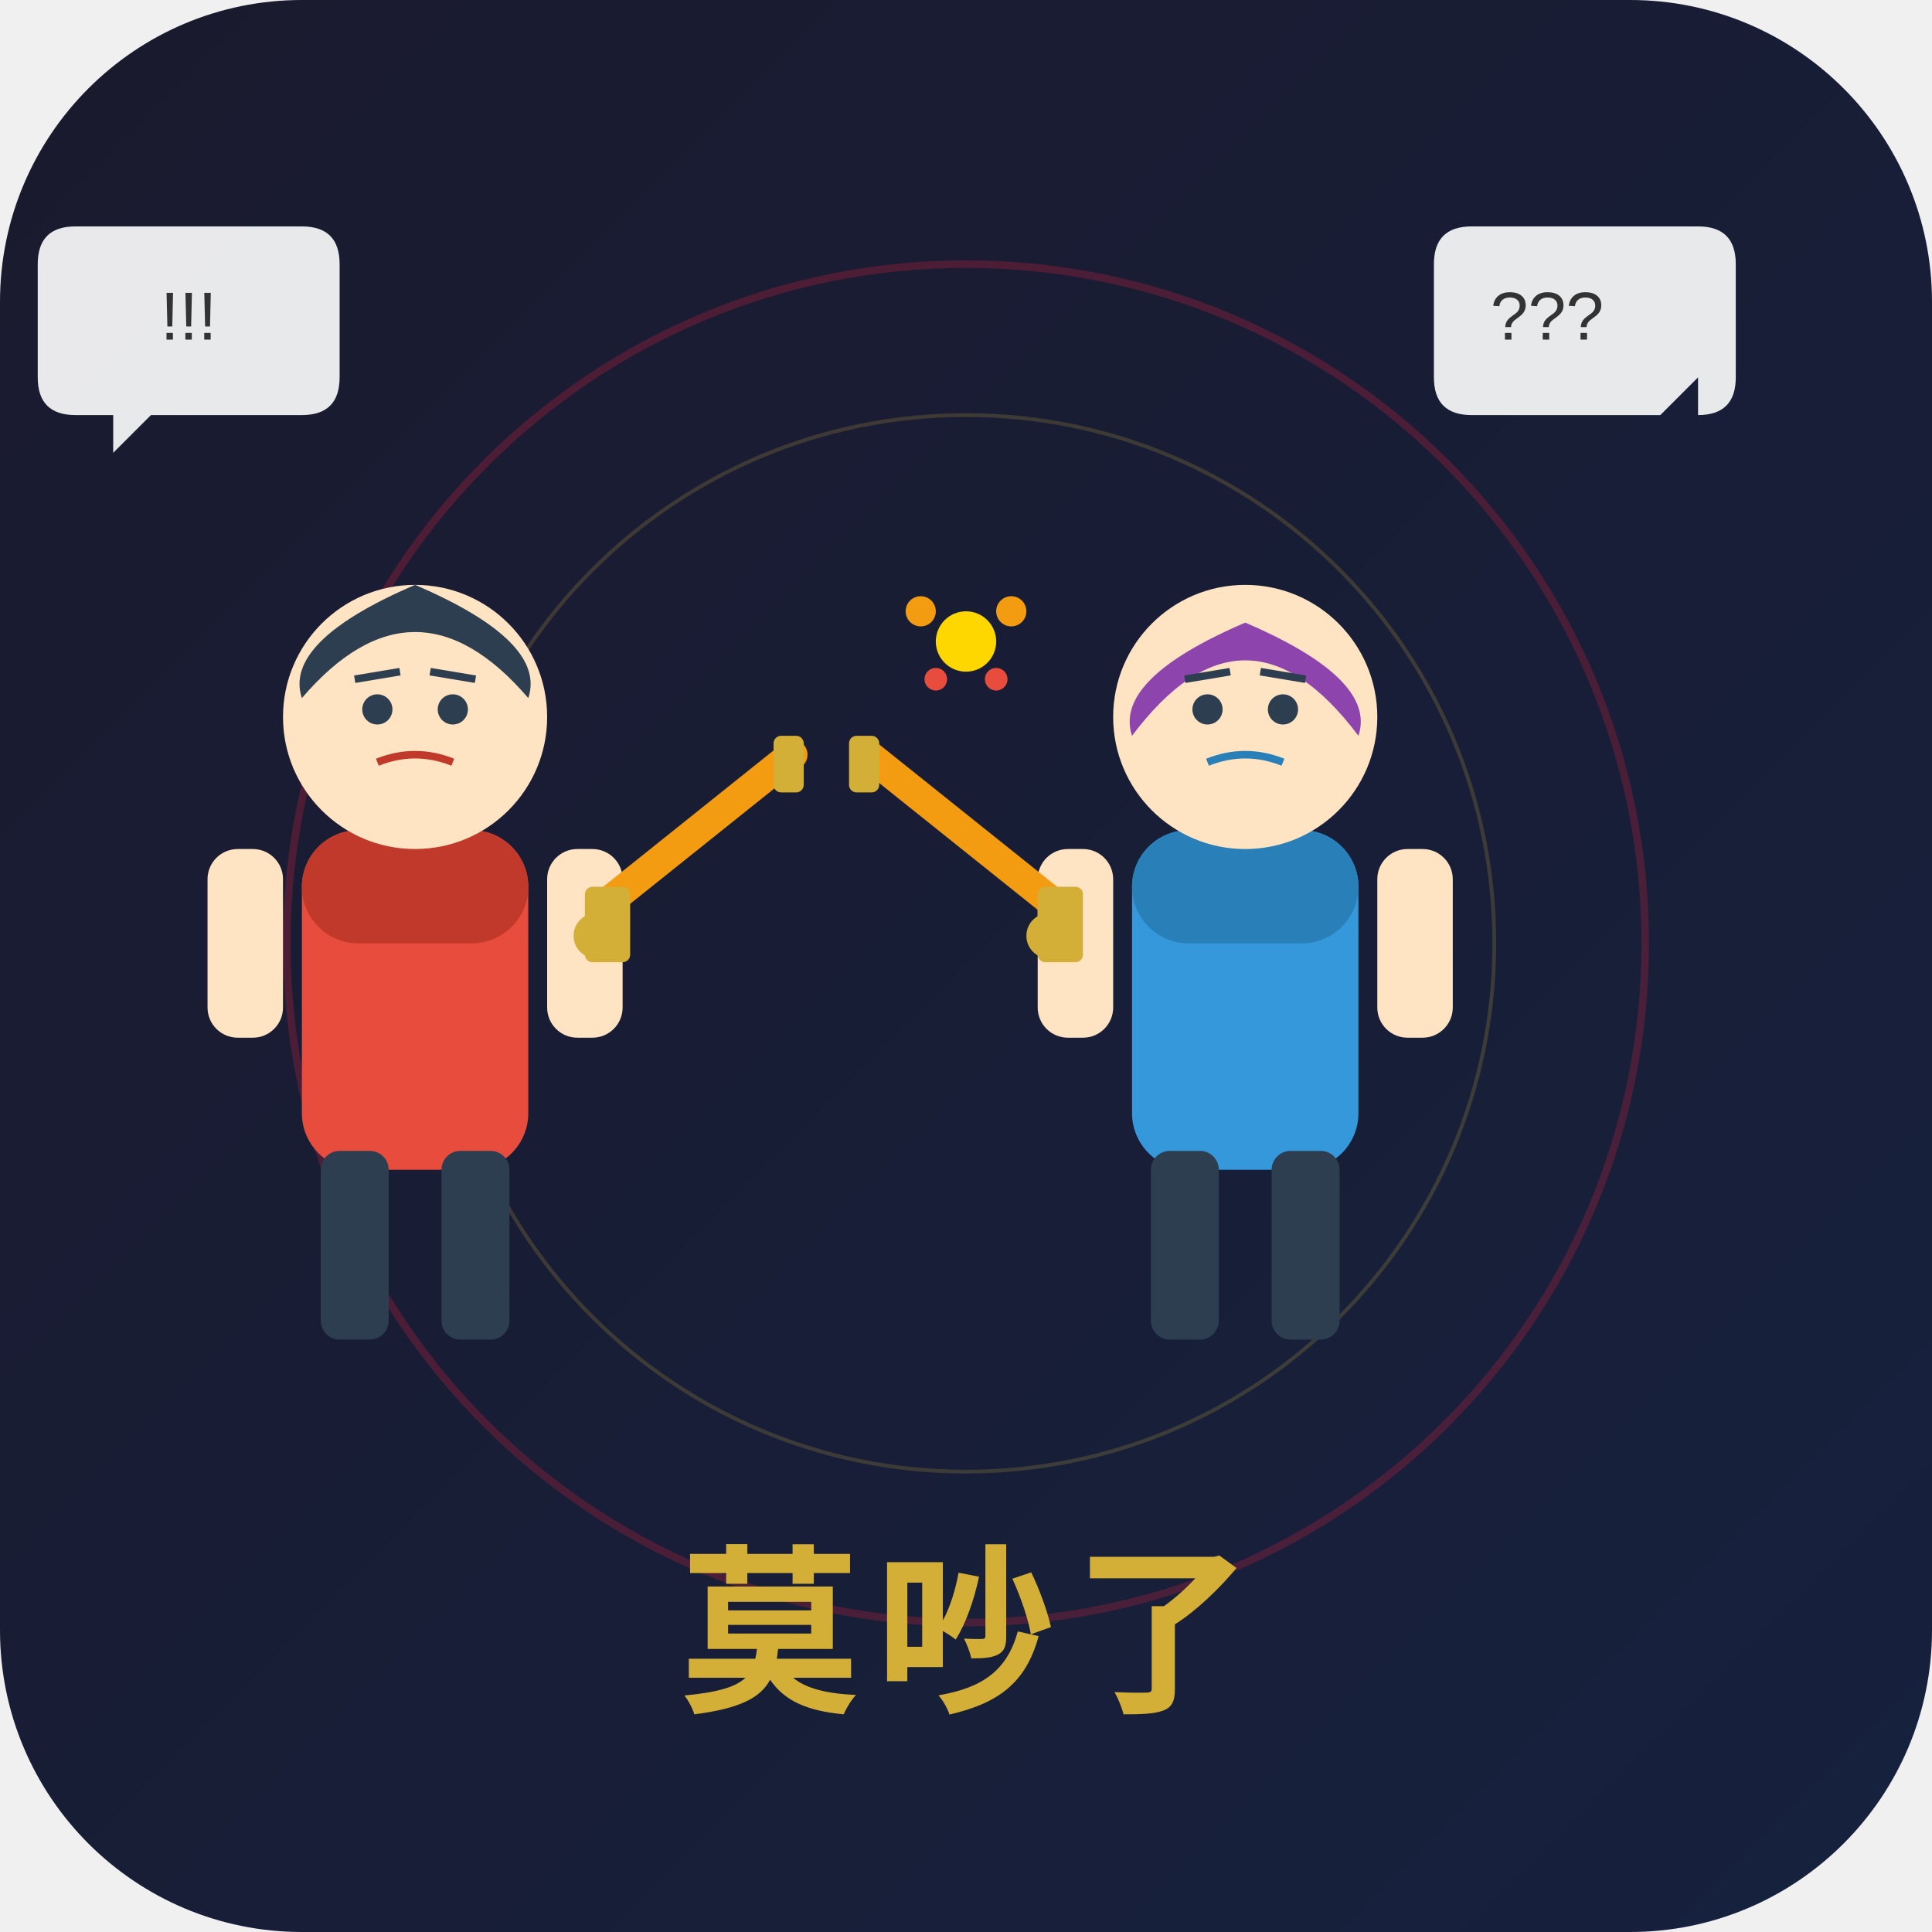
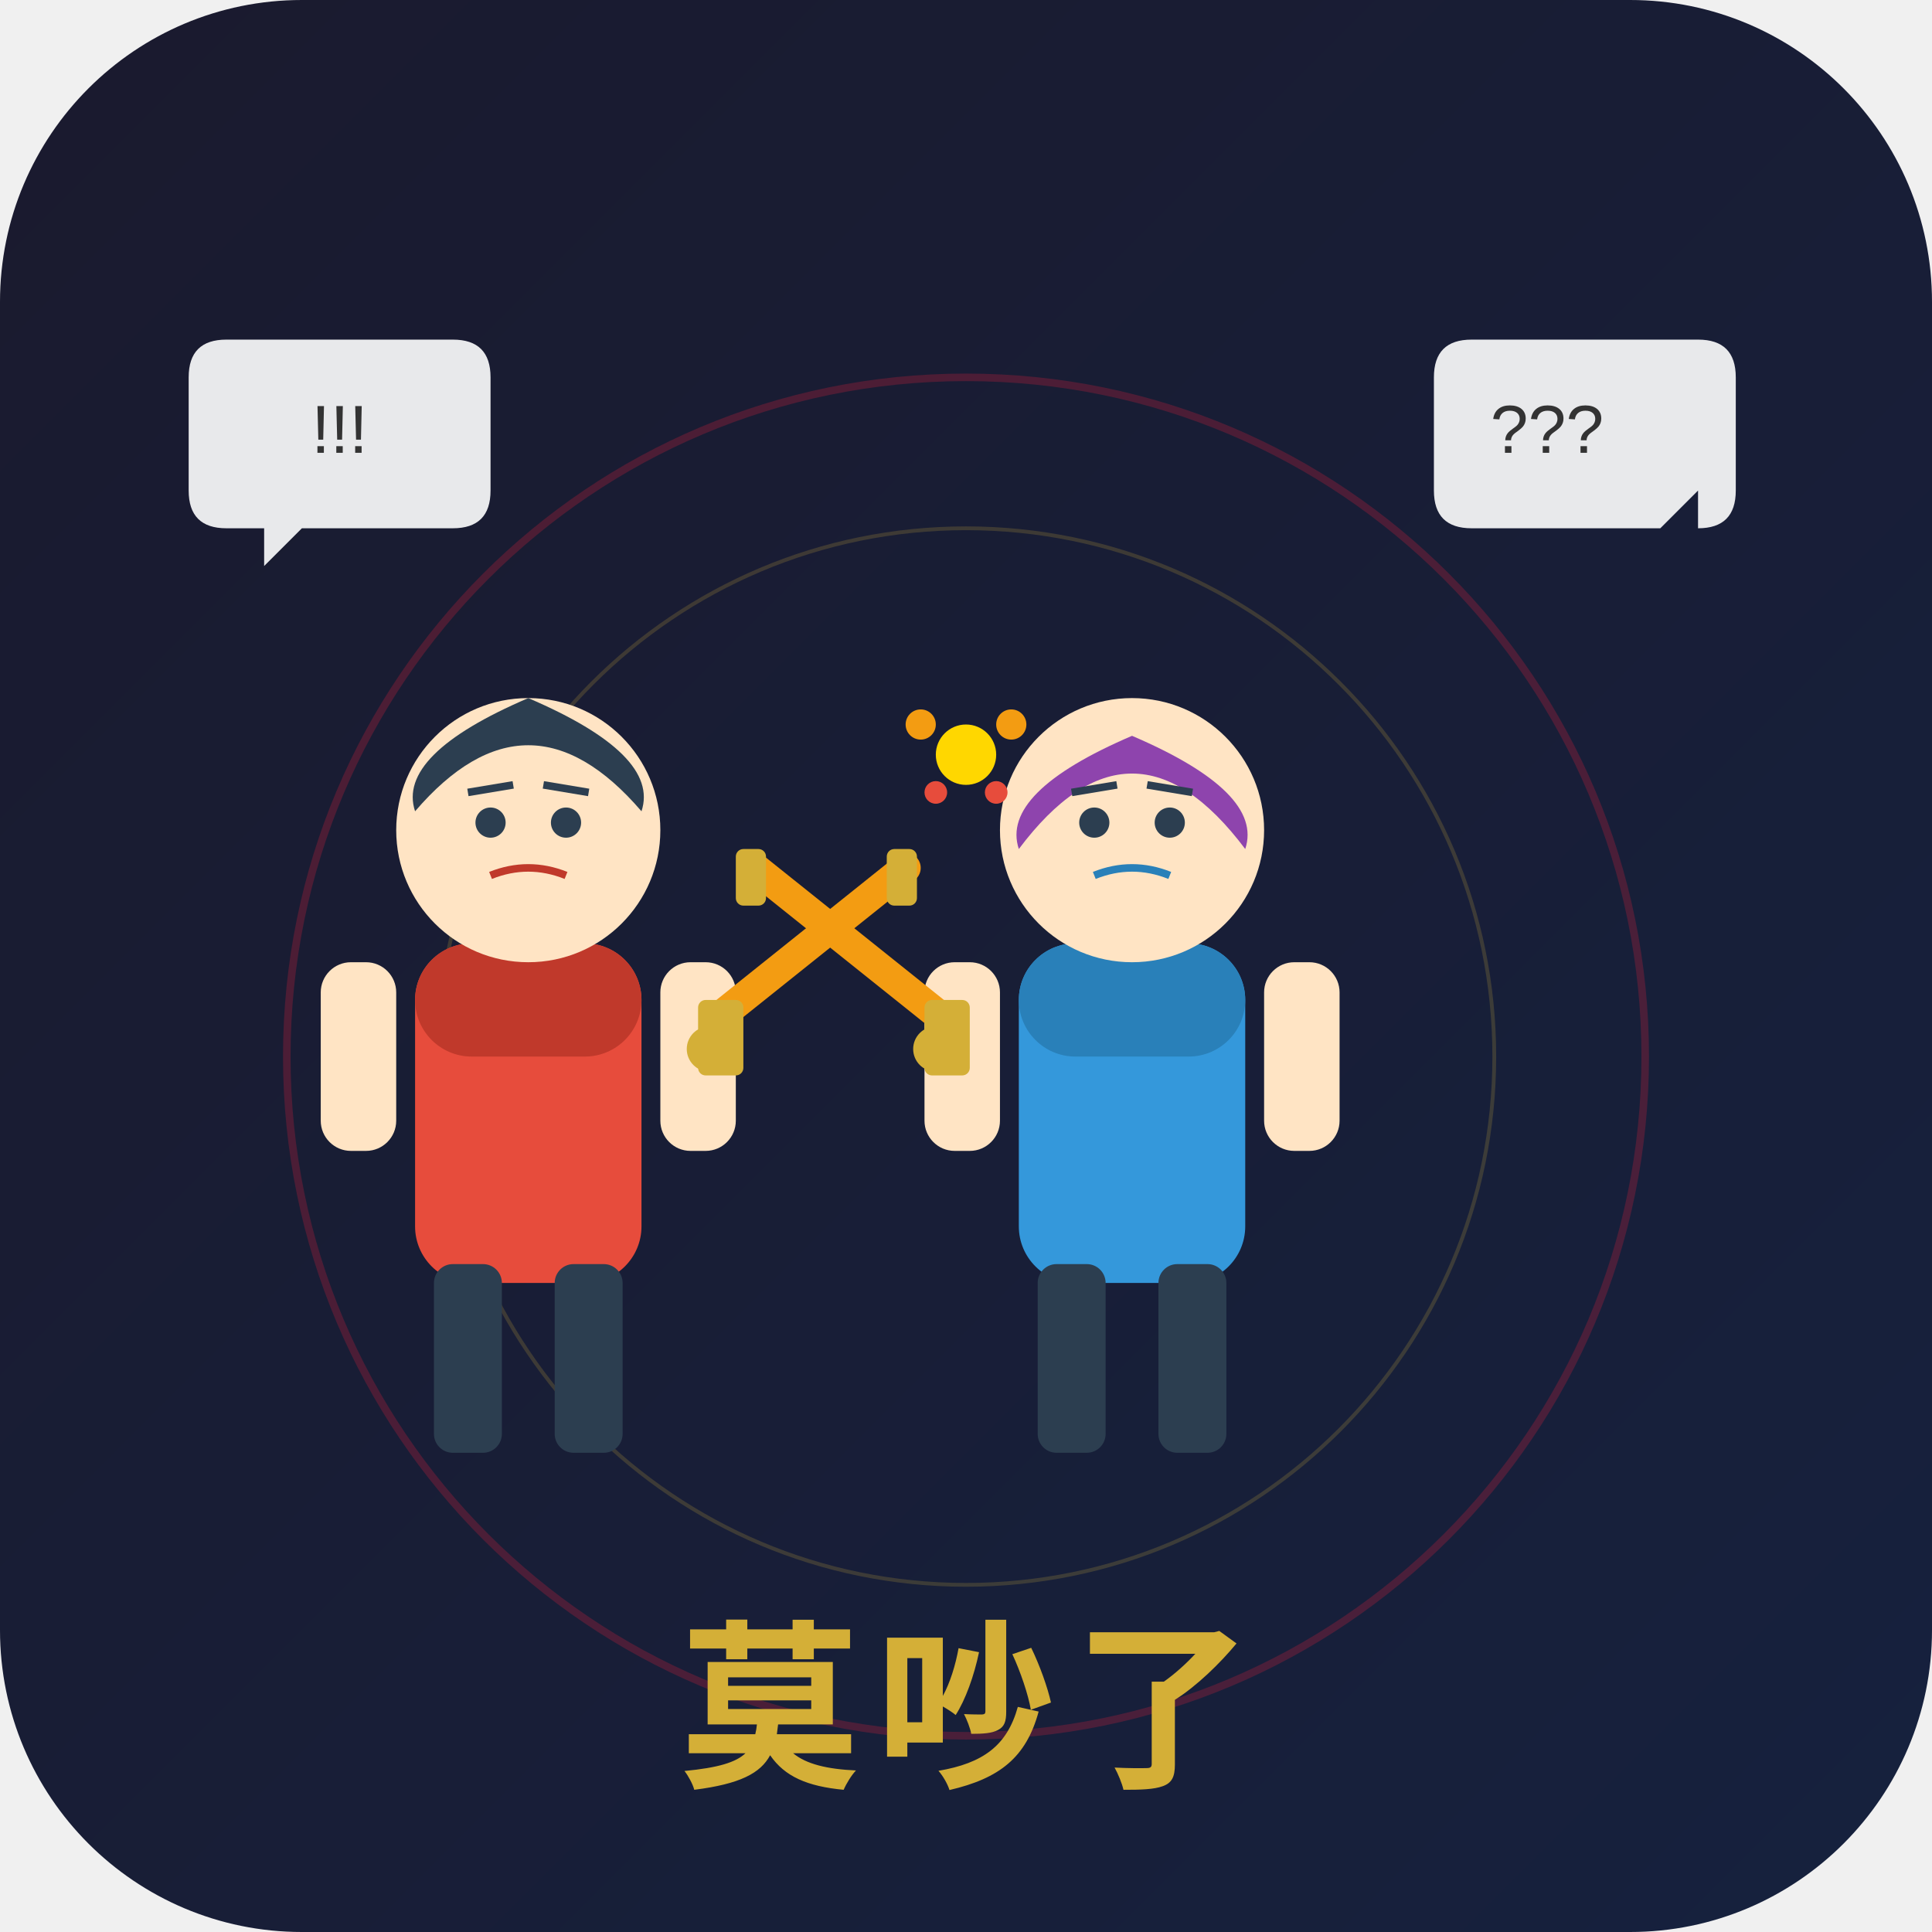
<svg xmlns="http://www.w3.org/2000/svg" viewBox="0 0 512 512">
  <defs>
    <linearGradient id="bg" x1="0%" y1="0%" x2="100%" y2="100%">
      <stop offset="0%" style="stop-color:#1a1a2e" />
      <stop offset="100%" style="stop-color:#16213e" />
    </linearGradient>
  </defs>
  <rect width="512" height="512" rx="80" fill="url(#bg)" />
-   <circle cx="256" cy="250" r="180" fill="none" stroke="#C41E3A" stroke-width="2" opacity="0.3" />
-   <circle cx="256" cy="250" r="140" fill="none" stroke="#D4AF37" stroke-width="1" opacity="0.2" />
-   <g transform="translate(70, 140)">
+   <circle cx="256" cy="280" r="180" fill="none" stroke="#C41E3A" stroke-width="2" opacity="0.3" />
+   <circle cx="256" cy="280" r="140" fill="none" stroke="#D4AF37" stroke-width="1" opacity="0.2" />
+   <g transform="translate(100, 170)">
    <rect x="10" y="80" width="60" height="90" rx="15" fill="#E74C3C" />
    <rect x="10" y="80" width="60" height="30" rx="15" fill="#C0392B" />
    <rect x="15" y="165" width="18" height="50" rx="5" fill="#2C3E50" />
    <rect x="47" y="165" width="18" height="50" rx="5" fill="#2C3E50" />
    <circle cx="40" cy="50" r="35" fill="#FFE4C4" />
    <path d="M10 45 Q40 10 70 45 Q75 30 40 15 Q5 30 10 45" fill="#2C3E50" />
    <circle cx="30" cy="48" r="4" fill="#2C3E50" />
    <circle cx="50" cy="48" r="4" fill="#2C3E50" />
    <line x1="24" y1="40" x2="36" y2="38" stroke="#2C3E50" stroke-width="2" />
    <line x1="44" y1="38" x2="56" y2="40" stroke="#2C3E50" stroke-width="2" />
    <path d="M30 62 Q40 58 50 62" stroke="#C0392B" stroke-width="2" fill="none" />
    <rect x="-15" y="85" width="20" height="50" rx="8" fill="#FFE4C4" />
    <rect x="75" y="85" width="20" height="50" rx="8" fill="#FFE4C4" />
    <line x1="90" y1="100" x2="140" y2="60" stroke="#F39C12" stroke-width="8" stroke-linecap="round" />
    <rect x="85" y="95" width="12" height="20" rx="2" fill="#D4AF37" />
    <rect x="135" y="55" width="8" height="15" rx="2" fill="#D4AF37" />
    <circle cx="88" cy="108" r="6" fill="#D4AF37" />
  </g>
-   <g transform="translate(290, 140)">
+   <g transform="translate(260, 170)">
    <rect x="10" y="80" width="60" height="90" rx="15" fill="#3498DB" />
    <rect x="10" y="80" width="60" height="30" rx="15" fill="#2980B9" />
    <rect x="15" y="165" width="18" height="50" rx="5" fill="#2C3E50" />
    <rect x="47" y="165" width="18" height="50" rx="5" fill="#2C3E50" />
    <circle cx="40" cy="50" r="35" fill="#FFE4C4" />
    <path d="M10 55 Q40 15 70 55 Q75 40 40 25 Q5 40 10 55" fill="#8E44AD" />
    <circle cx="30" cy="48" r="4" fill="#2C3E50" />
    <circle cx="50" cy="48" r="4" fill="#2C3E50" />
    <line x1="24" y1="40" x2="36" y2="38" stroke="#2C3E50" stroke-width="2" />
    <line x1="44" y1="38" x2="56" y2="40" stroke="#2C3E50" stroke-width="2" />
    <path d="M30 62 Q40 58 50 62" stroke="#2980B9" stroke-width="2" fill="none" />
    <rect x="-15" y="85" width="20" height="50" rx="8" fill="#FFE4C4" />
    <rect x="75" y="85" width="20" height="50" rx="8" fill="#FFE4C4" />
    <line x1="-10" y1="100" x2="-60" y2="60" stroke="#F39C12" stroke-width="8" stroke-linecap="round" />
    <rect x="-15" y="95" width="12" height="20" rx="2" fill="#D4AF37" />
    <rect x="-65" y="55" width="8" height="15" rx="2" fill="#D4AF37" />
    <circle cx="-12" cy="108" r="6" fill="#D4AF37" />
  </g>
-   <g transform="translate(256, 170)">
+   <g transform="translate(256, 200)">
    <circle cx="0" cy="0" r="8" fill="#FFD700" />
    <circle cx="-12" cy="-8" r="4" fill="#F39C12" />
    <circle cx="12" cy="-8" r="4" fill="#F39C12" />
    <circle cx="-8" cy="10" r="3" fill="#E74C3C" />
    <circle cx="8" cy="10" r="3" fill="#E74C3C" />
  </g>
-   <g transform="translate(20, 60)">
+   <g transform="translate(60, 90)">
    <path d="M0 0 L60 0 Q70 0 70 10 L70 40 Q70 50 60 50 L20 50 L10 60 L10 50 L0 50 Q-10 50 -10 40 L-10 10 Q-10 0 0 0" fill="#fff" opacity="0.9" />
    <text x="30" y="30" text-anchor="middle" font-family="Arial" font-size="18" fill="#333">!!!</text>
  </g>
-   <g transform="translate(380, 60)">
+   <g transform="translate(380, 90)">
    <path d="M0 0 L60 0 Q70 0 70 10 L70 40 Q70 50 60 50 L10 50 L0 40 L0 50 Q-10 50 -10 40 L-10 10 Q-10 0 0 0" fill="#fff" opacity="0.9" transform="scale(-1,1) translate(-70,0)" />
    <text x="30" y="30" text-anchor="middle" font-family="Arial" font-size="18" fill="#333">???</text>
  </g>
-   <text x="256" y="450" text-anchor="middle" font-family="PingFang SC, Microsoft YaHei, sans-serif" font-size="48" font-weight="bold" fill="#D4AF37" letter-spacing="4">莫吵了</text>
+   <text x="256" y="470" text-anchor="middle" font-family="PingFang SC, Microsoft YaHei, sans-serif" font-size="48" font-weight="bold" fill="#D4AF37" letter-spacing="4">莫吵了</text>
</svg>
